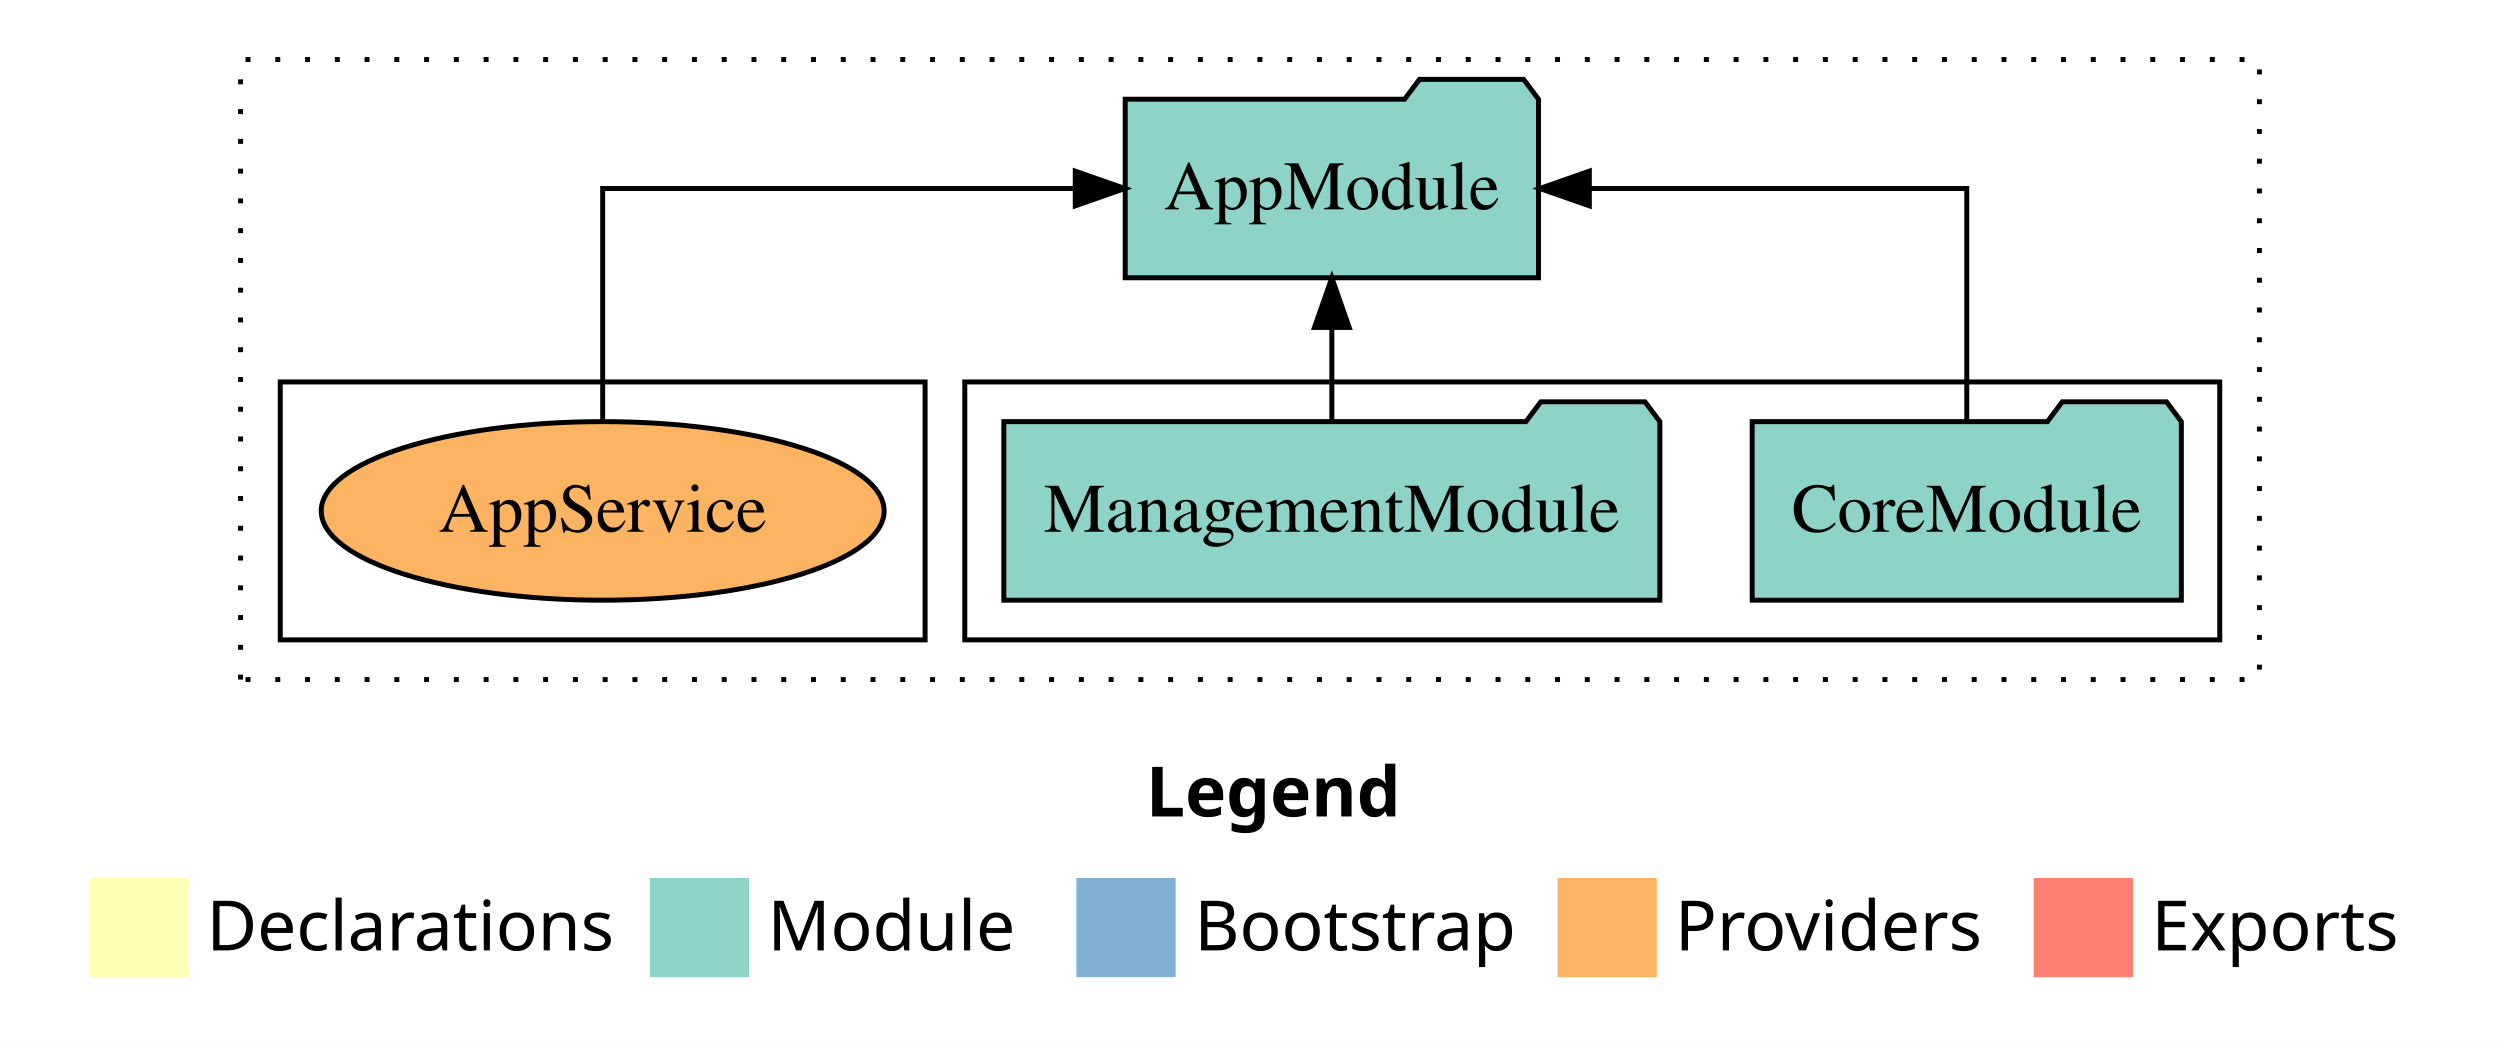
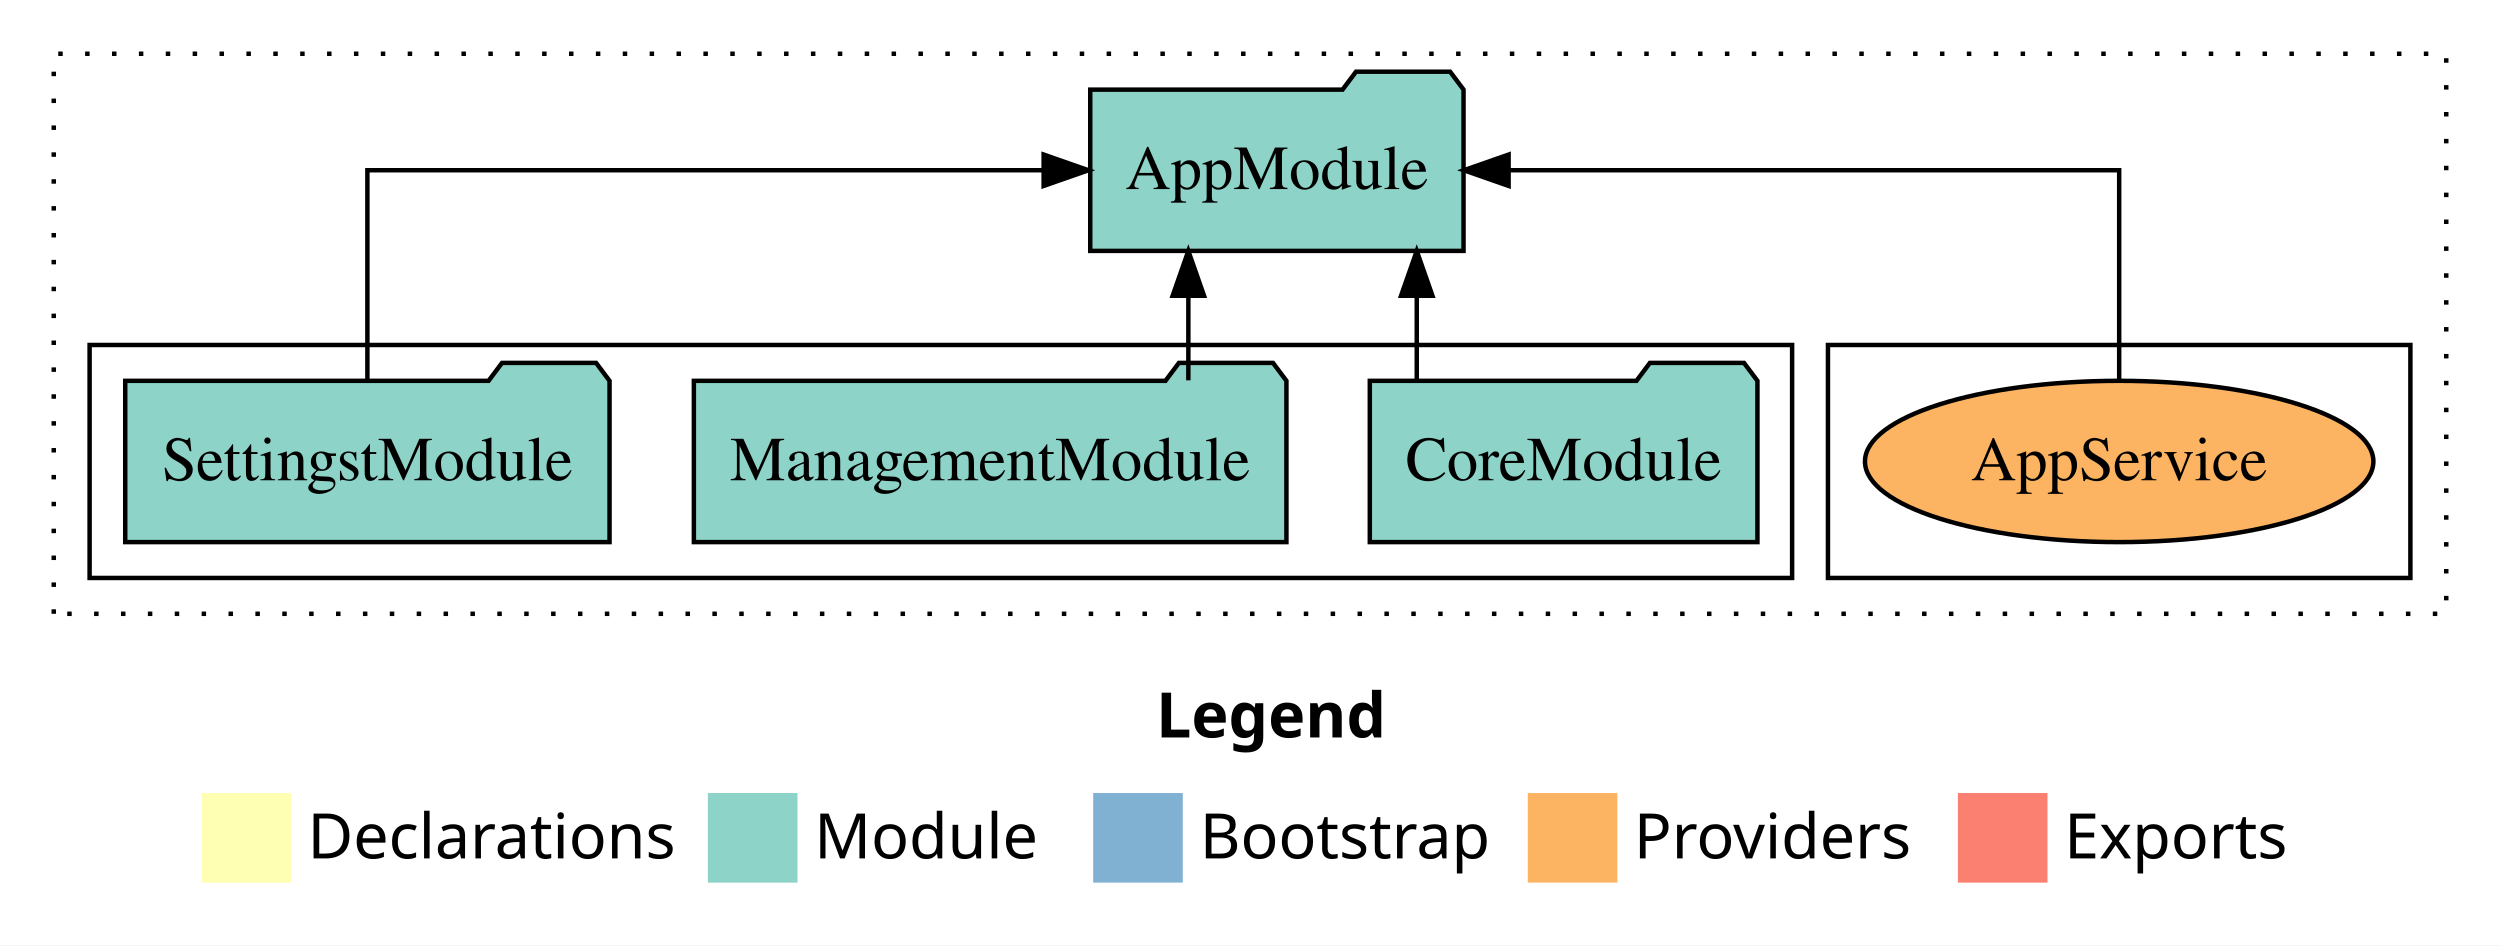
- <svg xmlns="http://www.w3.org/2000/svg" width="504pt" height="211pt" viewBox="0.00 0.00 504.00 211.00">
+ <svg xmlns="http://www.w3.org/2000/svg" width="558pt" height="211pt" viewBox="0.00 0.00 558.00 211.00">
  <g id="graph0" class="graph" transform="scale(1 1) rotate(0) translate(4 207)">
-     <polygon fill="white" stroke="transparent" points="-4,4 -4,-207 500,-207 500,4 -4,4" />
-     <text text-anchor="start" x="227.01" y="-42.4" font-family="Times-12" font-weight="bold" font-size="14.00">Legend</text>
-     <polygon fill="#ffffb3" stroke="transparent" points="14,-10 14,-30 34,-30 34,-10 14,-10" />
-     <text text-anchor="start" x="37.63" y="-15.4" font-family="Times-12" font-size="14.00">  Declarations</text>
-     <polygon fill="#8dd3c7" stroke="transparent" points="127,-10 127,-30 147,-30 147,-10 127,-10" />
-     <text text-anchor="start" x="150.73" y="-15.4" font-family="Times-12" font-size="14.00">  Module</text>
-     <polygon fill="#80b1d3" stroke="transparent" points="213,-10 213,-30 233,-30 233,-10 213,-10" />
-     <text text-anchor="start" x="236.78" y="-15.4" font-family="Times-12" font-size="14.00">  Bootstrap</text>
-     <polygon fill="#fdb462" stroke="transparent" points="310,-10 310,-30 330,-30 330,-10 310,-10" />
-     <text text-anchor="start" x="333.67" y="-15.4" font-family="Times-12" font-size="14.00">  Providers</text>
-     <polygon fill="#fb8072" stroke="transparent" points="406,-10 406,-30 426,-30 426,-10 406,-10" />
-     <text text-anchor="start" x="429.73" y="-15.4" font-family="Times-12" font-size="14.00">  Exports</text>
+     <polygon fill="white" stroke="transparent" points="-4,4 -4,-207 554,-207 554,4 -4,4" />
+     <text text-anchor="start" x="254.01" y="-42.4" font-family="Times-12" font-weight="bold" font-size="14.00">Legend</text>
+     <polygon fill="#ffffb3" stroke="transparent" points="41,-10 41,-30 61,-30 61,-10 41,-10" />
+     <text text-anchor="start" x="64.63" y="-15.4" font-family="Times-12" font-size="14.00">  Declarations</text>
+     <polygon fill="#8dd3c7" stroke="transparent" points="154,-10 154,-30 174,-30 174,-10 154,-10" />
+     <text text-anchor="start" x="177.73" y="-15.4" font-family="Times-12" font-size="14.00">  Module</text>
+     <polygon fill="#80b1d3" stroke="transparent" points="240,-10 240,-30 260,-30 260,-10 240,-10" />
+     <text text-anchor="start" x="263.78" y="-15.4" font-family="Times-12" font-size="14.00">  Bootstrap</text>
+     <polygon fill="#fdb462" stroke="transparent" points="337,-10 337,-30 357,-30 357,-10 337,-10" />
+     <text text-anchor="start" x="360.67" y="-15.4" font-family="Times-12" font-size="14.00">  Providers</text>
+     <polygon fill="#fb8072" stroke="transparent" points="433,-10 433,-30 453,-30 453,-10 433,-10" />
+     <text text-anchor="start" x="456.73" y="-15.4" font-family="Times-12" font-size="14.00">  Exports</text>
    <g id="clust1" class="cluster">
-       <polygon fill="none" stroke="black" stroke-dasharray="1,5" points="44.5,-70 44.5,-195 451.5,-195 451.5,-70 44.5,-70" />
+       <polygon fill="none" stroke="black" stroke-dasharray="1,5" points="8,-70 8,-195 542,-195 542,-70 8,-70" />
+     </g>
+     <g id="clust6" class="cluster">
+       <polygon fill="none" stroke="black" points="404,-78 404,-130 534,-130 534,-78 404,-78" />
    </g>
    <g id="clust3" class="cluster">
-       <polygon fill="none" stroke="black" points="190.5,-78 190.5,-130 443.5,-130 443.5,-78 190.5,-78" />
-     </g>
-     <g id="clust6" class="cluster">
-       <polygon fill="none" stroke="black" points="52.5,-78 52.5,-130 182.5,-130 182.5,-78 52.5,-78" />
+       <polygon fill="none" stroke="black" points="16,-78 16,-130 396,-130 396,-78 16,-78" />
    </g>
    <g id="node1" class="node">
-       <polygon fill="#8dd3c7" stroke="black" points="435.76,-122 432.76,-126 411.76,-126 408.76,-122 349.24,-122 349.24,-86 435.76,-86 435.76,-122" />
-       <text text-anchor="middle" x="392.5" y="-99.8" font-family="Times,serif" font-size="14.00">CoreModule</text>
+       <polygon fill="#8dd3c7" stroke="black" points="388.26,-122 385.26,-126 364.26,-126 361.26,-122 301.74,-122 301.74,-86 388.26,-86 388.26,-122" />
+       <text text-anchor="middle" x="345" y="-99.8" font-family="Times,serif" font-size="14.00">CoreModule</text>
+     </g>
+     <g id="node4" class="node">
+       <polygon fill="#8dd3c7" stroke="black" points="322.66,-187 319.66,-191 298.66,-191 295.66,-187 239.34,-187 239.34,-151 322.66,-151 322.66,-187" />
+       <text text-anchor="middle" x="281" y="-164.8" font-family="Times,serif" font-size="14.00">AppModule</text>
+     </g>
+     <g id="edge1" class="edge">
+       <path fill="none" stroke="black" d="M312.22,-122.11C312.22,-122.11 312.22,-140.99 312.22,-140.99" />
+       <polygon fill="black" stroke="black" points="308.72,-140.99 312.22,-150.99 315.72,-140.99 308.72,-140.99" />
+     </g>
+     <g id="node2" class="node">
+       <polygon fill="#8dd3c7" stroke="black" points="283.13,-122 280.13,-126 259.13,-126 256.13,-122 150.87,-122 150.87,-86 283.13,-86 283.13,-122" />
+       <text text-anchor="middle" x="217" y="-99.8" font-family="Times,serif" font-size="14.00">ManagementModule</text>
+     </g>
+     <g id="edge2" class="edge">
+       <path fill="none" stroke="black" d="M261.24,-122.11C261.24,-122.11 261.24,-140.99 261.24,-140.99" />
+       <polygon fill="black" stroke="black" points="257.74,-140.99 261.24,-150.99 264.74,-140.99 257.74,-140.99" />
    </g>
    <g id="node3" class="node">
-       <polygon fill="#8dd3c7" stroke="black" points="306.16,-187 303.16,-191 282.16,-191 279.16,-187 222.84,-187 222.84,-151 306.16,-151 306.16,-187" />
-       <text text-anchor="middle" x="264.5" y="-164.8" font-family="Times,serif" font-size="14.00">AppModule</text>
-     </g>
-     <g id="edge1" class="edge">
-       <path fill="none" stroke="black" d="M392.5,-122.11C392.5,-141.34 392.5,-169 392.5,-169 392.5,-169 316.41,-169 316.41,-169" />
-       <polygon fill="black" stroke="black" points="316.41,-165.5 306.41,-169 316.41,-172.5 316.41,-165.5" />
-     </g>
-     <g id="node2" class="node">
-       <polygon fill="#8dd3c7" stroke="black" points="330.63,-122 327.63,-126 306.63,-126 303.63,-122 198.37,-122 198.37,-86 330.63,-86 330.63,-122" />
-       <text text-anchor="middle" x="264.5" y="-99.8" font-family="Times,serif" font-size="14.00">ManagementModule</text>
-     </g>
-     <g id="edge2" class="edge">
-       <path fill="none" stroke="black" d="M264.5,-122.11C264.5,-122.11 264.5,-140.99 264.5,-140.99" />
-       <polygon fill="black" stroke="black" points="261,-140.99 264.5,-150.99 268,-140.99 261,-140.99" />
-     </g>
-     <g id="node4" class="node">
-       <ellipse fill="#fdb462" stroke="black" cx="117.5" cy="-104" rx="56.74" ry="18" />
-       <text text-anchor="middle" x="117.5" y="-99.8" font-family="Times,serif" font-size="14.00">AppService</text>
+       <polygon fill="#8dd3c7" stroke="black" points="132.05,-122 129.05,-126 108.05,-126 105.05,-122 23.95,-122 23.95,-86 132.05,-86 132.05,-122" />
+       <text text-anchor="middle" x="78" y="-99.8" font-family="Times,serif" font-size="14.00">SettingstModule</text>
    </g>
    <g id="edge3" class="edge">
-       <path fill="none" stroke="black" d="M117.5,-122.11C117.5,-141.34 117.5,-169 117.5,-169 117.5,-169 212.77,-169 212.77,-169" />
-       <polygon fill="black" stroke="black" points="212.77,-172.5 222.77,-169 212.77,-165.5 212.77,-172.5" />
+       <path fill="none" stroke="black" d="M78,-122.11C78,-141.34 78,-169 78,-169 78,-169 228.94,-169 228.94,-169" />
+       <polygon fill="black" stroke="black" points="228.94,-172.5 238.94,-169 228.94,-165.5 228.94,-172.5" />
+     </g>
+     <g id="node5" class="node">
+       <ellipse fill="#fdb462" stroke="black" cx="469" cy="-104" rx="56.74" ry="18" />
+       <text text-anchor="middle" x="469" y="-99.8" font-family="Times,serif" font-size="14.00">AppService</text>
+     </g>
+     <g id="edge4" class="edge">
+       <path fill="none" stroke="black" d="M469,-122.11C469,-141.34 469,-169 469,-169 469,-169 332.72,-169 332.72,-169" />
+       <polygon fill="black" stroke="black" points="332.72,-165.5 322.72,-169 332.72,-172.5 332.72,-165.5" />
    </g>
  </g>
</svg>
